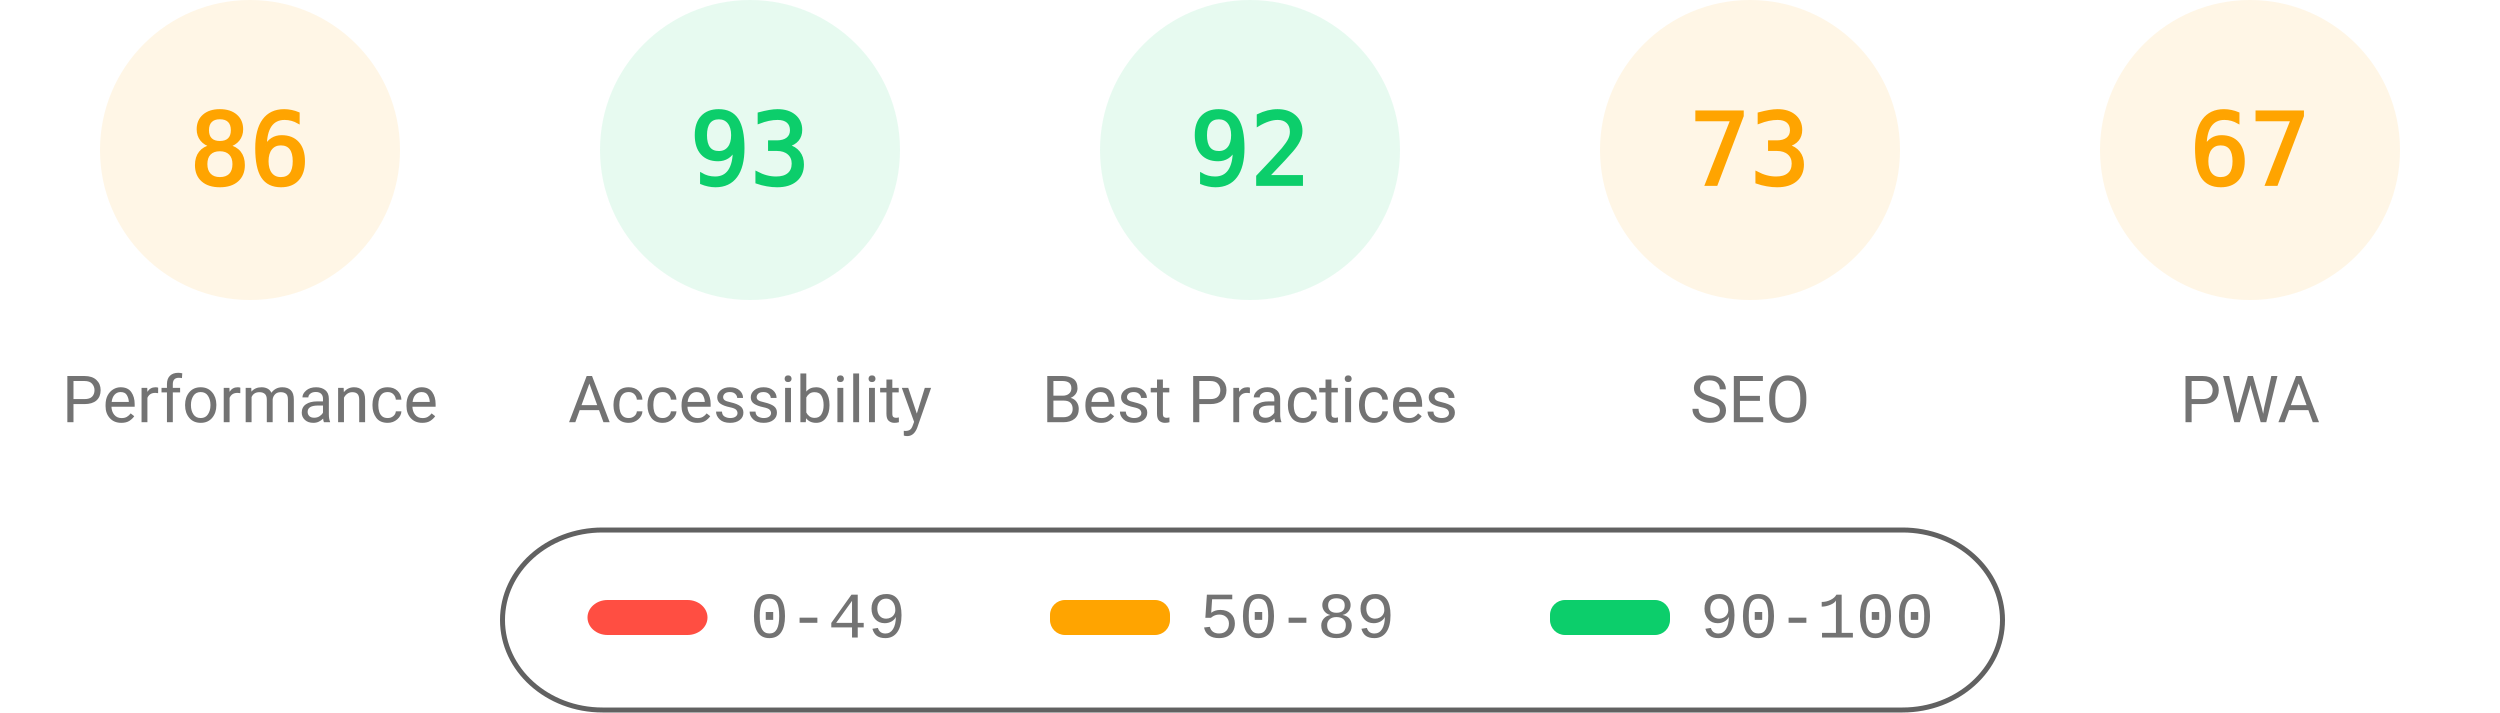
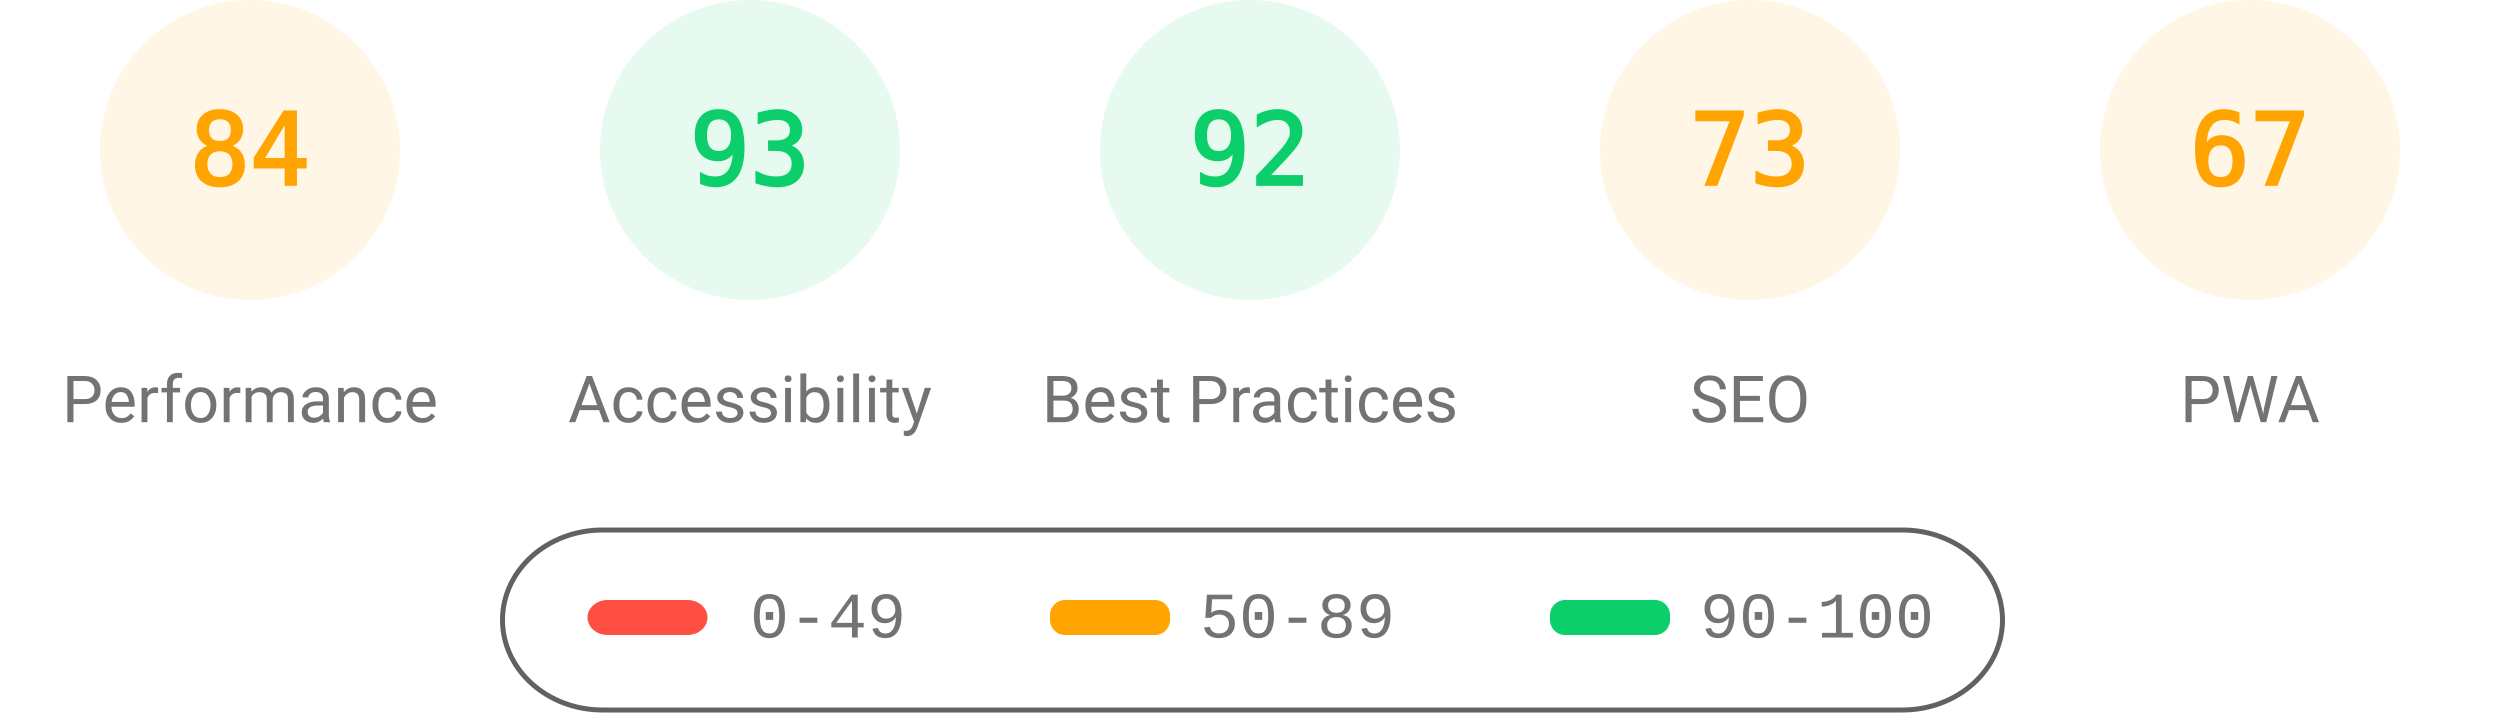
<svg xmlns="http://www.w3.org/2000/svg" fill="none" width="1000" height="285">
  <style>.gauge-base{opacity:.1}.gauge-arc{fill:none;animation-delay:250ms;stroke-linecap:round;transform:rotate(-90deg);transform-origin:100px 60px;animation:load-gauge 1s ease forwards}.guage-text{font-size:40px;font-family:monospace;text-align:center}.guage-red{color:#ff4e42;fill:#ff4e42;stroke:#ff4e42}.guage-orange{color:#ffa400;fill:#ffa400;stroke:#ffa400}.guage-green{color:#0cce6b;fill:#0cce6b;stroke:#0cce6b}.guage-undefined{color:#5c5c5c;fill:#5c5c5c;stroke:#5c5c5c}.guage-title{color:#737373;fill:#737373;stroke:none;font-size:26px;line-height:26px;font-family:Roboto,Halvetica,Arial,sans-serif}@keyframes load-gauge{from{stroke-dasharray:0 352.858}}</style>
  <svg class="guage-div guage-perf guage-orange" viewBox="0 0 200 200" width="200" height="200">
    <circle class="gauge-base" r="56" cx="100" cy="60" stroke-width="8" />
-     <circle class="gauge-arc guage-arc-1" r="56" cx="100" cy="60" stroke-width="8" style="stroke-dasharray:302.598,351.858" />
-     <text class="guage-text" x="100" y="60" alignment-baseline="central" dominant-baseline="central" text-anchor="middle">86</text>
+     <circle class="gauge-arc guage-arc-1" r="56" cx="100" cy="60" stroke-width="8" style="stroke-dasharray:295.561,351.858" />
+     <text class="guage-text" x="100" y="60" alignment-baseline="central" dominant-baseline="central" text-anchor="middle">84</text>
    <text class="guage-title" x="100" y="160" alignment-baseline="central" dominant-baseline="central" text-anchor="middle">Performance</text>
  </svg>
  <svg class="guage-div guage-acc guage-green" viewBox="0 0 200 200" width="200" height="200" x="200">
    <circle class="gauge-base" r="56" cx="100" cy="60" stroke-width="8" />
    <circle class="gauge-arc guage-arc-2" r="56" cx="100" cy="60" stroke-width="8" style="stroke-dasharray:327.228,351.858" />
    <text class="guage-text" x="100" y="60" alignment-baseline="central" dominant-baseline="central" text-anchor="middle">93</text>
    <text class="guage-title" x="100" y="160" alignment-baseline="central" dominant-baseline="central" text-anchor="middle">Accessibility</text>
  </svg>
  <svg class="guage-div guage-best guage-green" viewBox="0 0 200 200" width="200" height="200" x="400">
    <circle class="gauge-base" r="56" cx="100" cy="60" stroke-width="8" />
    <circle class="gauge-arc guage-arc-3" r="56" cx="100" cy="60" stroke-width="8" style="stroke-dasharray:323.709,351.858" />
    <text class="guage-text" x="100" y="60" alignment-baseline="central" dominant-baseline="central" text-anchor="middle">92</text>
    <text class="guage-title" x="100" y="160" alignment-baseline="central" dominant-baseline="central" text-anchor="middle">Best Practices</text>
  </svg>
  <svg class="guage-div guage-seo guage-orange" viewBox="0 0 200 200" width="200" height="200" x="600">
    <circle class="gauge-base" r="56" cx="100" cy="60" stroke-width="8" />
    <circle class="gauge-arc guage-arc-4" r="56" cx="100" cy="60" stroke-width="8" style="stroke-dasharray:256.856,351.858" />
    <text class="guage-text" x="100" y="60" alignment-baseline="central" dominant-baseline="central" text-anchor="middle">73</text>
    <text class="guage-title" x="100" y="160" alignment-baseline="central" dominant-baseline="central" text-anchor="middle">SEO</text>
  </svg>
  <svg class="guage-div guage-pwa guage-orange" viewBox="0 0 200 200" width="200" height="200" x="800">
    <circle class="gauge-base" r="56" cx="100" cy="60" stroke-width="8" />
    <circle class="gauge-arc guage-arc-4" r="56" cx="100" cy="60" stroke-width="8" style="stroke-dasharray:235.745,351.858" />
    <text class="guage-text" x="100" y="60" alignment-baseline="central" dominant-baseline="central" text-anchor="middle">67</text>
    <text class="guage-title" x="100" y="160" alignment-baseline="central" dominant-baseline="central" text-anchor="middle">PWA</text>
  </svg>
  <svg width="604" height="76" x="200" y="210">
    <path fill="none" id="canvas_background" d="M-1-1h604v80H-1z" />
    <rect fill-opacity="0" stroke="#616161" stroke-width="2" rx="40" id="svg_2" height="72" width="600" y="2" x="1" fill="#000" />
    <rect stroke="#000" rx="8" id="svg_3" height="14" width="48" y="30" x="35" stroke-opacity="null" stroke-width="0" fill="#ff4e42" />
    <rect stroke="#000" rx="6" id="svg_4" height="14" width="48" y="30" x="220" stroke-opacity="null" stroke-width="0" fill="#ffa400" />
    <rect stroke="#000" rx="6" id="svg_5" height="14" width="48" y="30" x="420" stroke-opacity="null" stroke-width="0" fill="#0cce6b" />
    <text xml:space="preserve" text-anchor="start" font-family="'Courier New', Courier, monospace" font-size="26" id="svg_6" y="45" x="100" stroke-opacity="null" stroke-width="0" stroke="#000" fill="#737373">0-49</text>
    <text xml:space="preserve" text-anchor="start" font-family="'Courier New', Courier, monospace" font-size="26" id="svg_7" y="45" x="280" stroke-opacity="null" stroke-width="0" stroke="#000" fill="#737373">50-89</text>
    <text xml:space="preserve" text-anchor="start" font-family="'Courier New', Courier, monospace" font-size="26" id="svg_8" y="45" x="480" stroke-opacity="null" stroke-width="0" stroke="#000" fill="#737373">90-100</text>
  </svg>
</svg>
